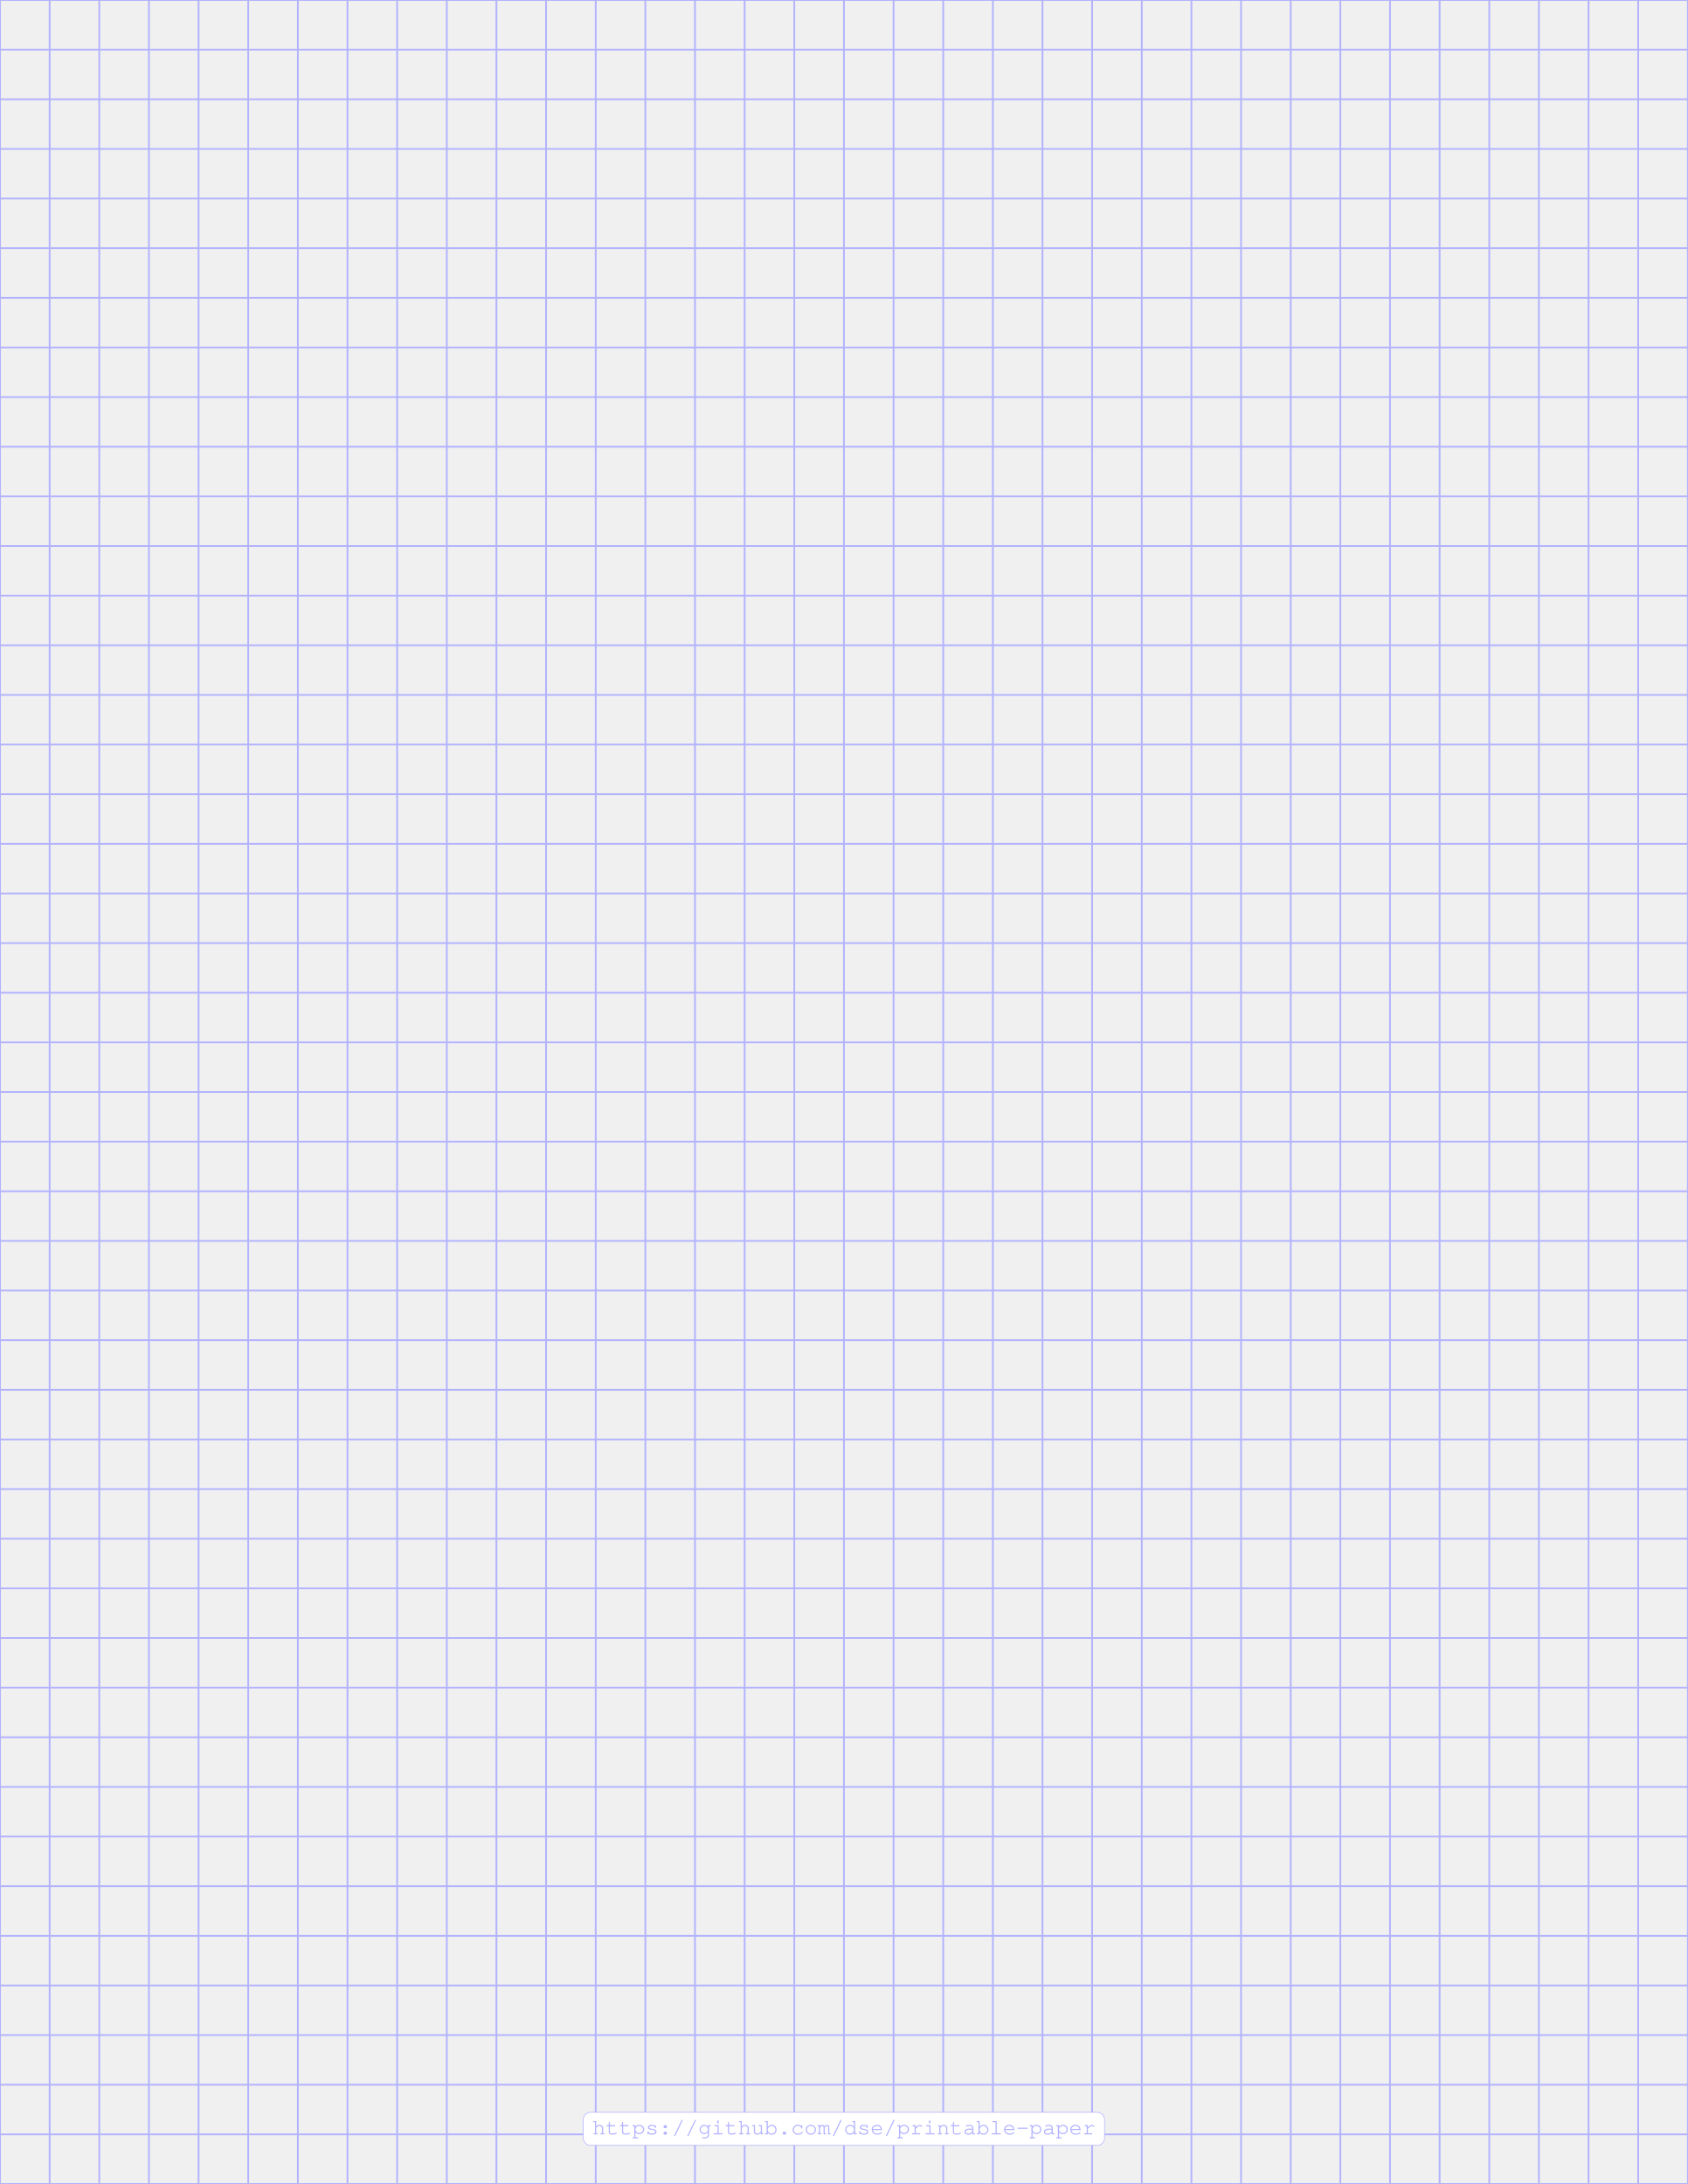
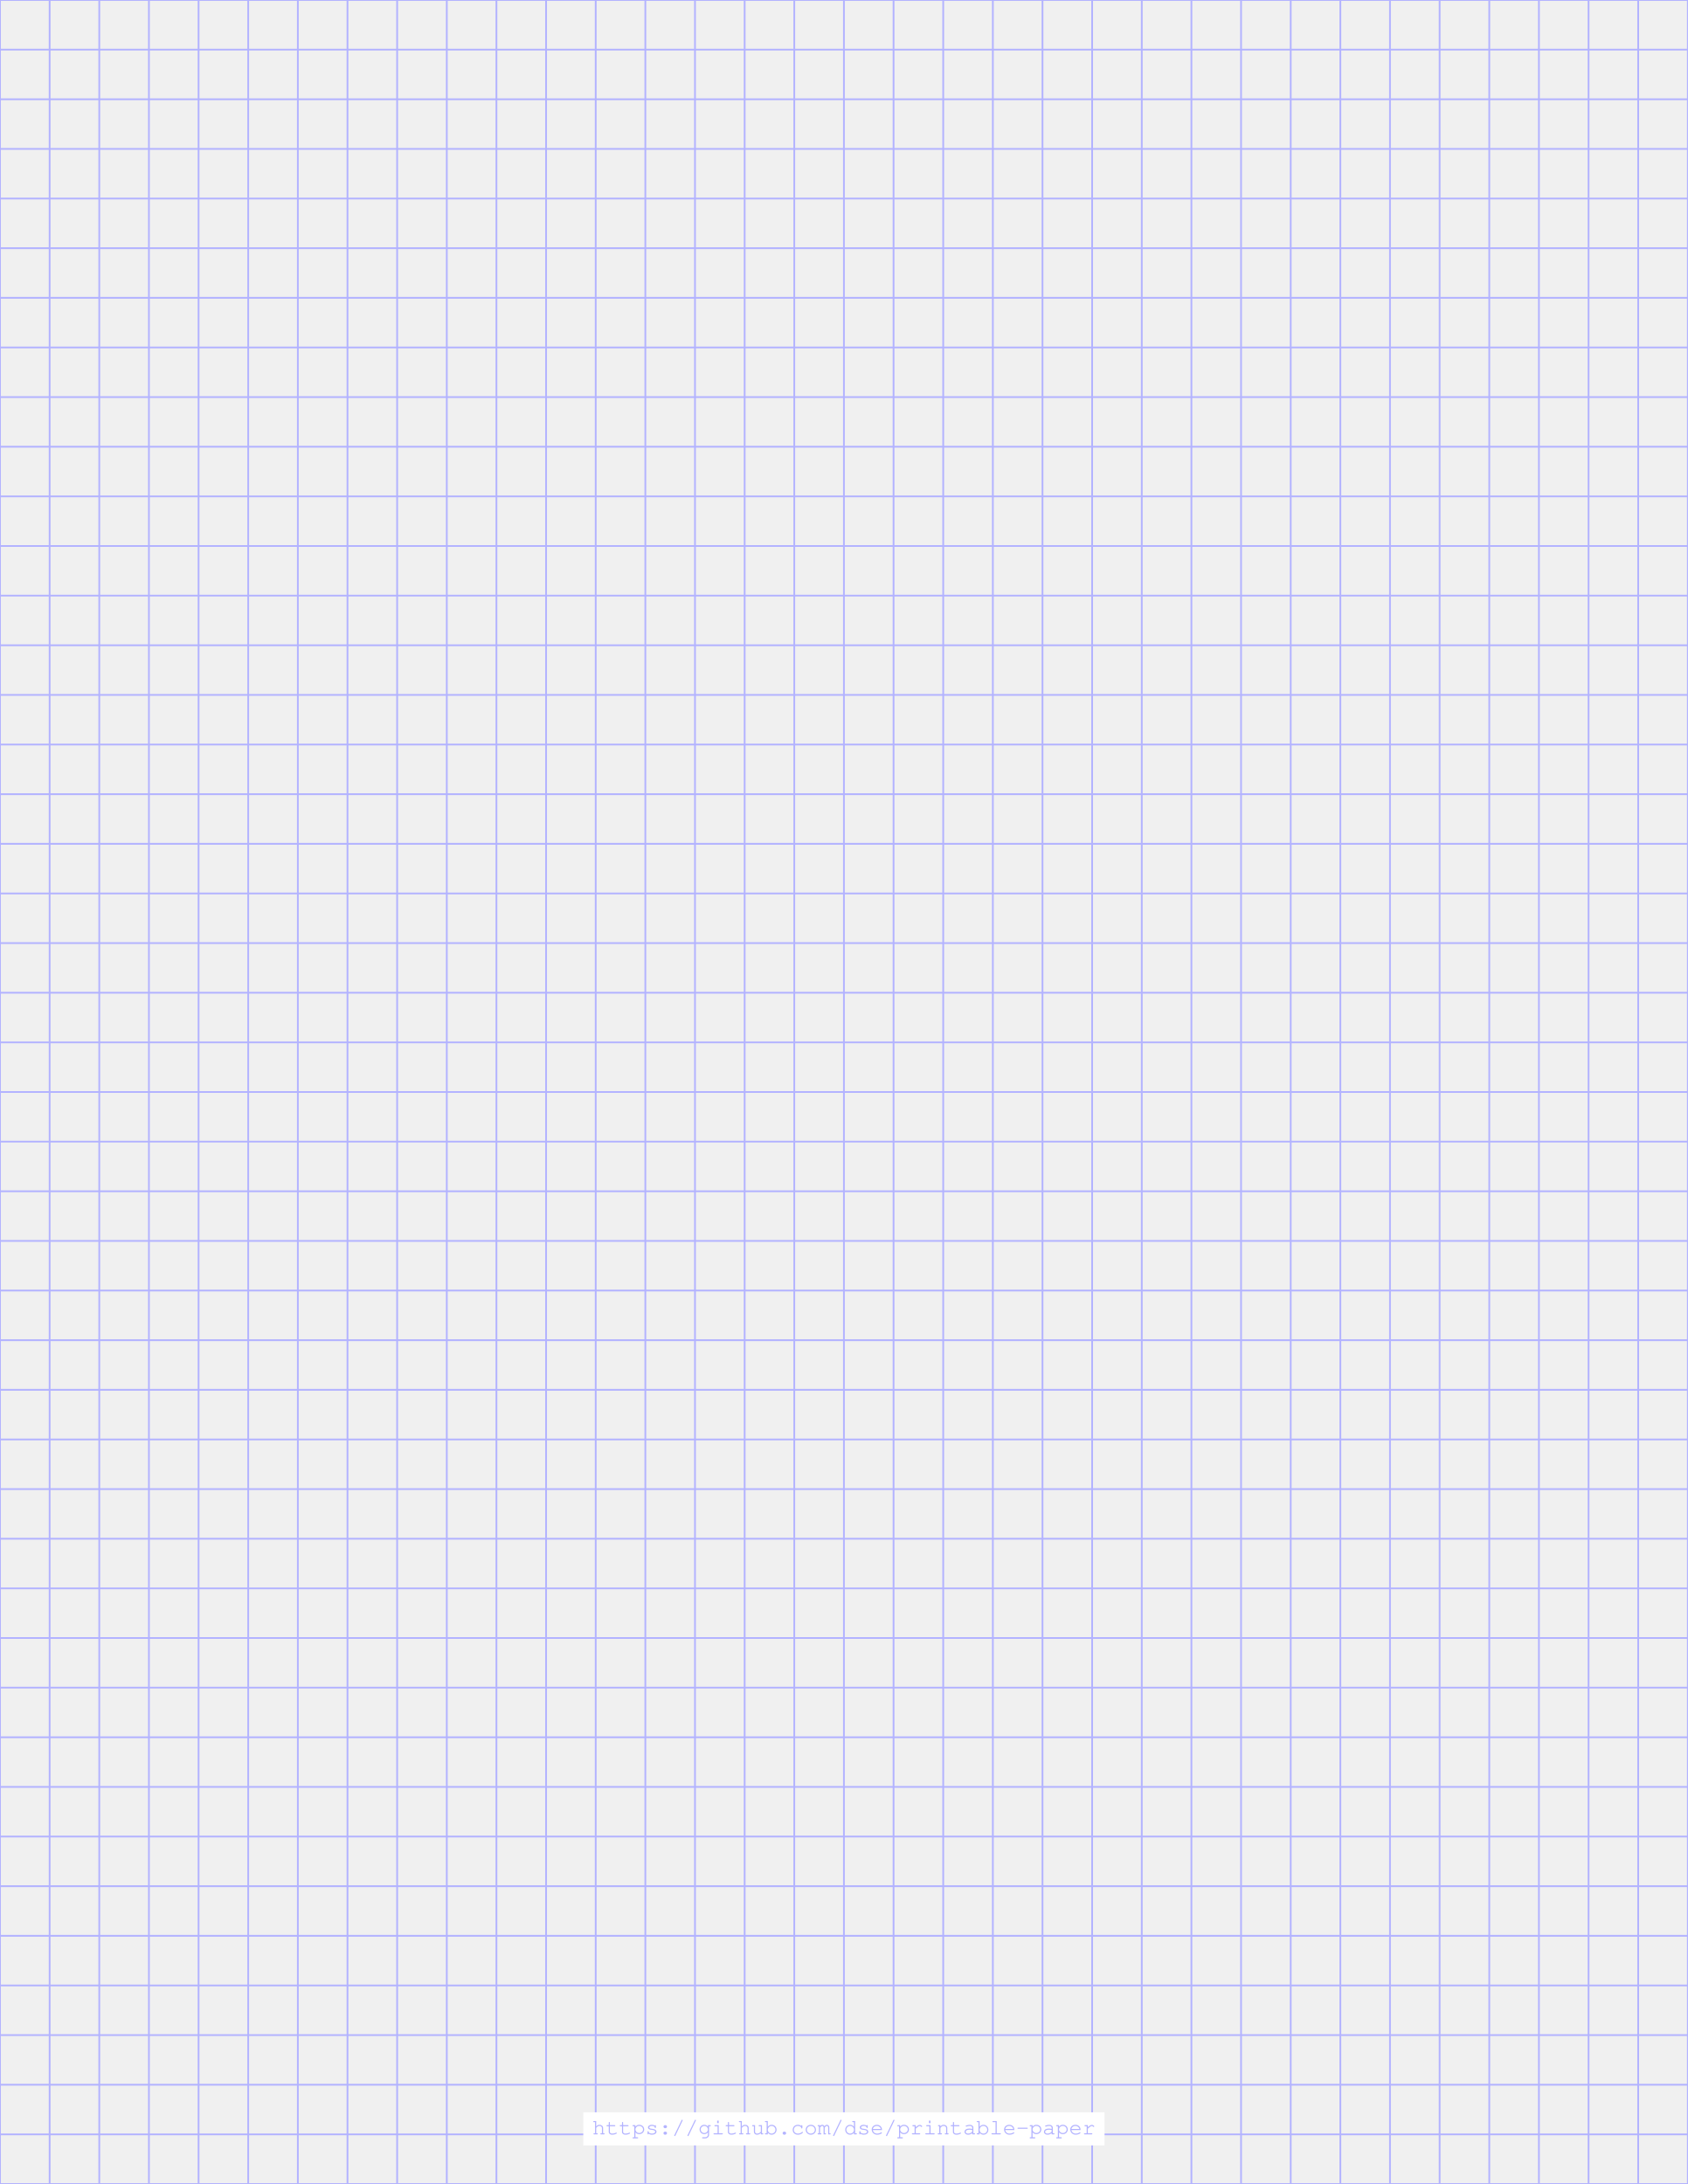
<svg xmlns="http://www.w3.org/2000/svg" width="612pt" height="792pt" viewBox="0 0 612 792">
  <defs />
  <style>        .line, .dot { stroke-linecap: round; }
        .stroke-linecap-butt { stroke-linecap: butt; }

        .rectangle { fill: #ffffff; }

        .line.xx-thin    { stroke-width: 0.32px; }
        .line.x-thin     { stroke-width: 0.48px; }
        .line.thin       { stroke-width: 0.64px; }
        .line.semi-thin  { stroke-width: 0.784px; }
        .line            { stroke-width: 0.96px; }
        .line.semi-thick { stroke-width: 1.176px; }
        .line.thick      { stroke-width: 1.44px; }

        .dot.xx-thin     { stroke-width: 0.64px; }
        .dot.x-thin      { stroke-width: 0.96px; }
        .dot.thin        { stroke-width: 1.28px; }
        .dot.semi-thin   { stroke-width: 1.568px; }
        .dot             { stroke-width: 1.92px; }
        .dot.semi-thick  { stroke-width: 2.352px; }
        .dot.thick       { stroke-width: 2.88px; }

        .stroke-1     { stroke-width: 0.12px; stroke-linecap: round; }
        .stroke-2     { stroke-width: 0.24px; stroke-linecap: round; }
        .stroke-3     { stroke-width: 0.36px; stroke-linecap: round; }
        .stroke-4     { stroke-width: 0.48px; stroke-linecap: round; }
        .stroke-5     { stroke-width: 0.6px; stroke-linecap: round; }
        .stroke-6     { stroke-width: 0.72px; stroke-linecap: round; }
        .stroke-7     { stroke-width: 0.84px; stroke-linecap: round; }
        .stroke-8     { stroke-width: 0.96px; stroke-linecap: round; }
        .stroke-9     { stroke-width: 1.08px; stroke-linecap: round; }
        .stroke-10    { stroke-width: 1.2px; stroke-linecap: round; }

        .blue  { stroke: #b3b3ff; }
        .red   { stroke: #ff9999; }
        .green { stroke: #b3ffb3; }
        .gray  { stroke: #b3b3b3; }

        .black         { stroke: #000000; }
        .half-black    { stroke: #808080; }
        .quarter-black { stroke: #c0c0c0; }

        .light.blue  { stroke: #d9d9ff; }
        .light.red   { stroke: #ffcccc; }
        .light.green { stroke: #d9ffd9; }
        .light.gray  { stroke: #d9d9d9; }

        .dark.blue  { stroke: #6767ff; }
        .dark.red   { stroke: #ff3333; }
        .dark.green { stroke: #67ff67; }
        .dark.gray  { stroke: #676767; }

        .alternate-blue  { stroke: #6767ff; opacity: 0.5; }
        .alternate-red   { stroke: #ff3333; opacity: 0.5; }
        .alternate-green { stroke: #67ff67; opacity: 0.5; }
        .alternate-gray  { stroke: #676767; opacity: 0.5; }
</style>
  <g id="grid">
    <line x1="0" x2="612" y1="0" y2="0" class="thin blue line" />
    <line x1="0" x2="612" y1="18" y2="18" class="thin blue line" />
    <line x1="0" x2="612" y1="36" y2="36" class="thin blue line" />
    <line x1="0" x2="612" y1="54" y2="54" class="thin blue line" />
    <line x1="0" x2="612" y1="72" y2="72" class="thin blue line" />
    <line x1="0" x2="612" y1="90" y2="90" class="thin blue line" />
    <line x1="0" x2="612" y1="108" y2="108" class="thin blue line" />
    <line x1="0" x2="612" y1="126" y2="126" class="thin blue line" />
    <line x1="0" x2="612" y1="144" y2="144" class="thin blue line" />
    <line x1="0" x2="612" y1="162" y2="162" class="thin blue line" />
    <line x1="0" x2="612" y1="180" y2="180" class="thin blue line" />
    <line x1="0" x2="612" y1="198" y2="198" class="thin blue line" />
    <line x1="0" x2="612" y1="216" y2="216" class="thin blue line" />
    <line x1="0" x2="612" y1="234" y2="234" class="thin blue line" />
    <line x1="0" x2="612" y1="252" y2="252" class="thin blue line" />
    <line x1="0" x2="612" y1="270" y2="270" class="thin blue line" />
    <line x1="0" x2="612" y1="288" y2="288" class="thin blue line" />
    <line x1="0" x2="612" y1="306" y2="306" class="thin blue line" />
    <line x1="0" x2="612" y1="324" y2="324" class="thin blue line" />
    <line x1="0" x2="612" y1="342" y2="342" class="thin blue line" />
    <line x1="0" x2="612" y1="360" y2="360" class="thin blue line" />
    <line x1="0" x2="612" y1="378" y2="378" class="thin blue line" />
    <line x1="0" x2="612" y1="396" y2="396" class="thin blue line" />
    <line x1="0" x2="612" y1="414" y2="414" class="thin blue line" />
    <line x1="0" x2="612" y1="432" y2="432" class="thin blue line" />
    <line x1="0" x2="612" y1="450" y2="450" class="thin blue line" />
    <line x1="0" x2="612" y1="468" y2="468" class="thin blue line" />
    <line x1="0" x2="612" y1="486" y2="486" class="thin blue line" />
    <line x1="0" x2="612" y1="504" y2="504" class="thin blue line" />
    <line x1="0" x2="612" y1="522" y2="522" class="thin blue line" />
    <line x1="0" x2="612" y1="540" y2="540" class="thin blue line" />
    <line x1="0" x2="612" y1="558" y2="558" class="thin blue line" />
    <line x1="0" x2="612" y1="576" y2="576" class="thin blue line" />
    <line x1="0" x2="612" y1="594" y2="594" class="thin blue line" />
    <line x1="0" x2="612" y1="612" y2="612" class="thin blue line" />
    <line x1="0" x2="612" y1="630" y2="630" class="thin blue line" />
    <line x1="0" x2="612" y1="648" y2="648" class="thin blue line" />
    <line x1="0" x2="612" y1="666" y2="666" class="thin blue line" />
    <line x1="0" x2="612" y1="684" y2="684" class="thin blue line" />
    <line x1="0" x2="612" y1="702" y2="702" class="thin blue line" />
    <line x1="0" x2="612" y1="720" y2="720" class="thin blue line" />
    <line x1="0" x2="612" y1="738" y2="738" class="thin blue line" />
    <line x1="0" x2="612" y1="756" y2="756" class="thin blue line" />
    <line x1="0" x2="612" y1="774" y2="774" class="thin blue line" />
    <line x1="0" x2="612" y1="792" y2="792" class="thin blue line" />
    <line x1="0" x2="0" y1="0" y2="792" class="thin blue line" />
    <line x1="18" x2="18" y1="0" y2="792" class="thin blue line" />
    <line x1="36" x2="36" y1="0" y2="792" class="thin blue line" />
    <line x1="54" x2="54" y1="0" y2="792" class="thin blue line" />
    <line x1="72" x2="72" y1="0" y2="792" class="thin blue line" />
    <line x1="90" x2="90" y1="0" y2="792" class="thin blue line" />
    <line x1="108" x2="108" y1="0" y2="792" class="thin blue line" />
    <line x1="126" x2="126" y1="0" y2="792" class="thin blue line" />
    <line x1="144" x2="144" y1="0" y2="792" class="thin blue line" />
    <line x1="162" x2="162" y1="0" y2="792" class="thin blue line" />
    <line x1="180" x2="180" y1="0" y2="792" class="thin blue line" />
    <line x1="198" x2="198" y1="0" y2="792" class="thin blue line" />
    <line x1="216" x2="216" y1="0" y2="792" class="thin blue line" />
    <line x1="234" x2="234" y1="0" y2="792" class="thin blue line" />
    <line x1="252" x2="252" y1="0" y2="792" class="thin blue line" />
    <line x1="270" x2="270" y1="0" y2="792" class="thin blue line" />
    <line x1="288" x2="288" y1="0" y2="792" class="thin blue line" />
    <line x1="306" x2="306" y1="0" y2="792" class="thin blue line" />
    <line x1="324" x2="324" y1="0" y2="792" class="thin blue line" />
    <line x1="342" x2="342" y1="0" y2="792" class="thin blue line" />
    <line x1="360" x2="360" y1="0" y2="792" class="thin blue line" />
    <line x1="378" x2="378" y1="0" y2="792" class="thin blue line" />
    <line x1="396" x2="396" y1="0" y2="792" class="thin blue line" />
    <line x1="414" x2="414" y1="0" y2="792" class="thin blue line" />
    <line x1="432" x2="432" y1="0" y2="792" class="thin blue line" />
    <line x1="450" x2="450" y1="0" y2="792" class="thin blue line" />
    <line x1="468" x2="468" y1="0" y2="792" class="thin blue line" />
    <line x1="486" x2="486" y1="0" y2="792" class="thin blue line" />
    <line x1="504" x2="504" y1="0" y2="792" class="thin blue line" />
    <line x1="522" x2="522" y1="0" y2="792" class="thin blue line" />
    <line x1="540" x2="540" y1="0" y2="792" class="thin blue line" />
    <line x1="558" x2="558" y1="0" y2="792" class="thin blue line" />
    <line x1="576" x2="576" y1="0" y2="792" class="thin blue line" />
    <line x1="594" x2="594" y1="0" y2="792" class="thin blue line" />
    <line x1="612" x2="612" y1="0" y2="792" class="thin blue line" />
  </g>
-   <rect x="211.5" y="766" width="189" height="12" stroke="#b3b3ff" stroke-width="0.24" fill="#ffffff" rx="2pt" ry="2pt" />
+   <rect x="211.5" y="766" width="189" height="12" fill="#ffffff" stroke="none" stroke-width="0px" />
  <text x="306" y="774" text-anchor="middle" fill="#b3b3ff" stroke="none" stroke-width="0" style="font-family: &quot;Courier&quot;, &quot;Courier New&quot;, monospace; font-size: 6pt;">https://github.com/dse/printable-paper</text>
</svg>
